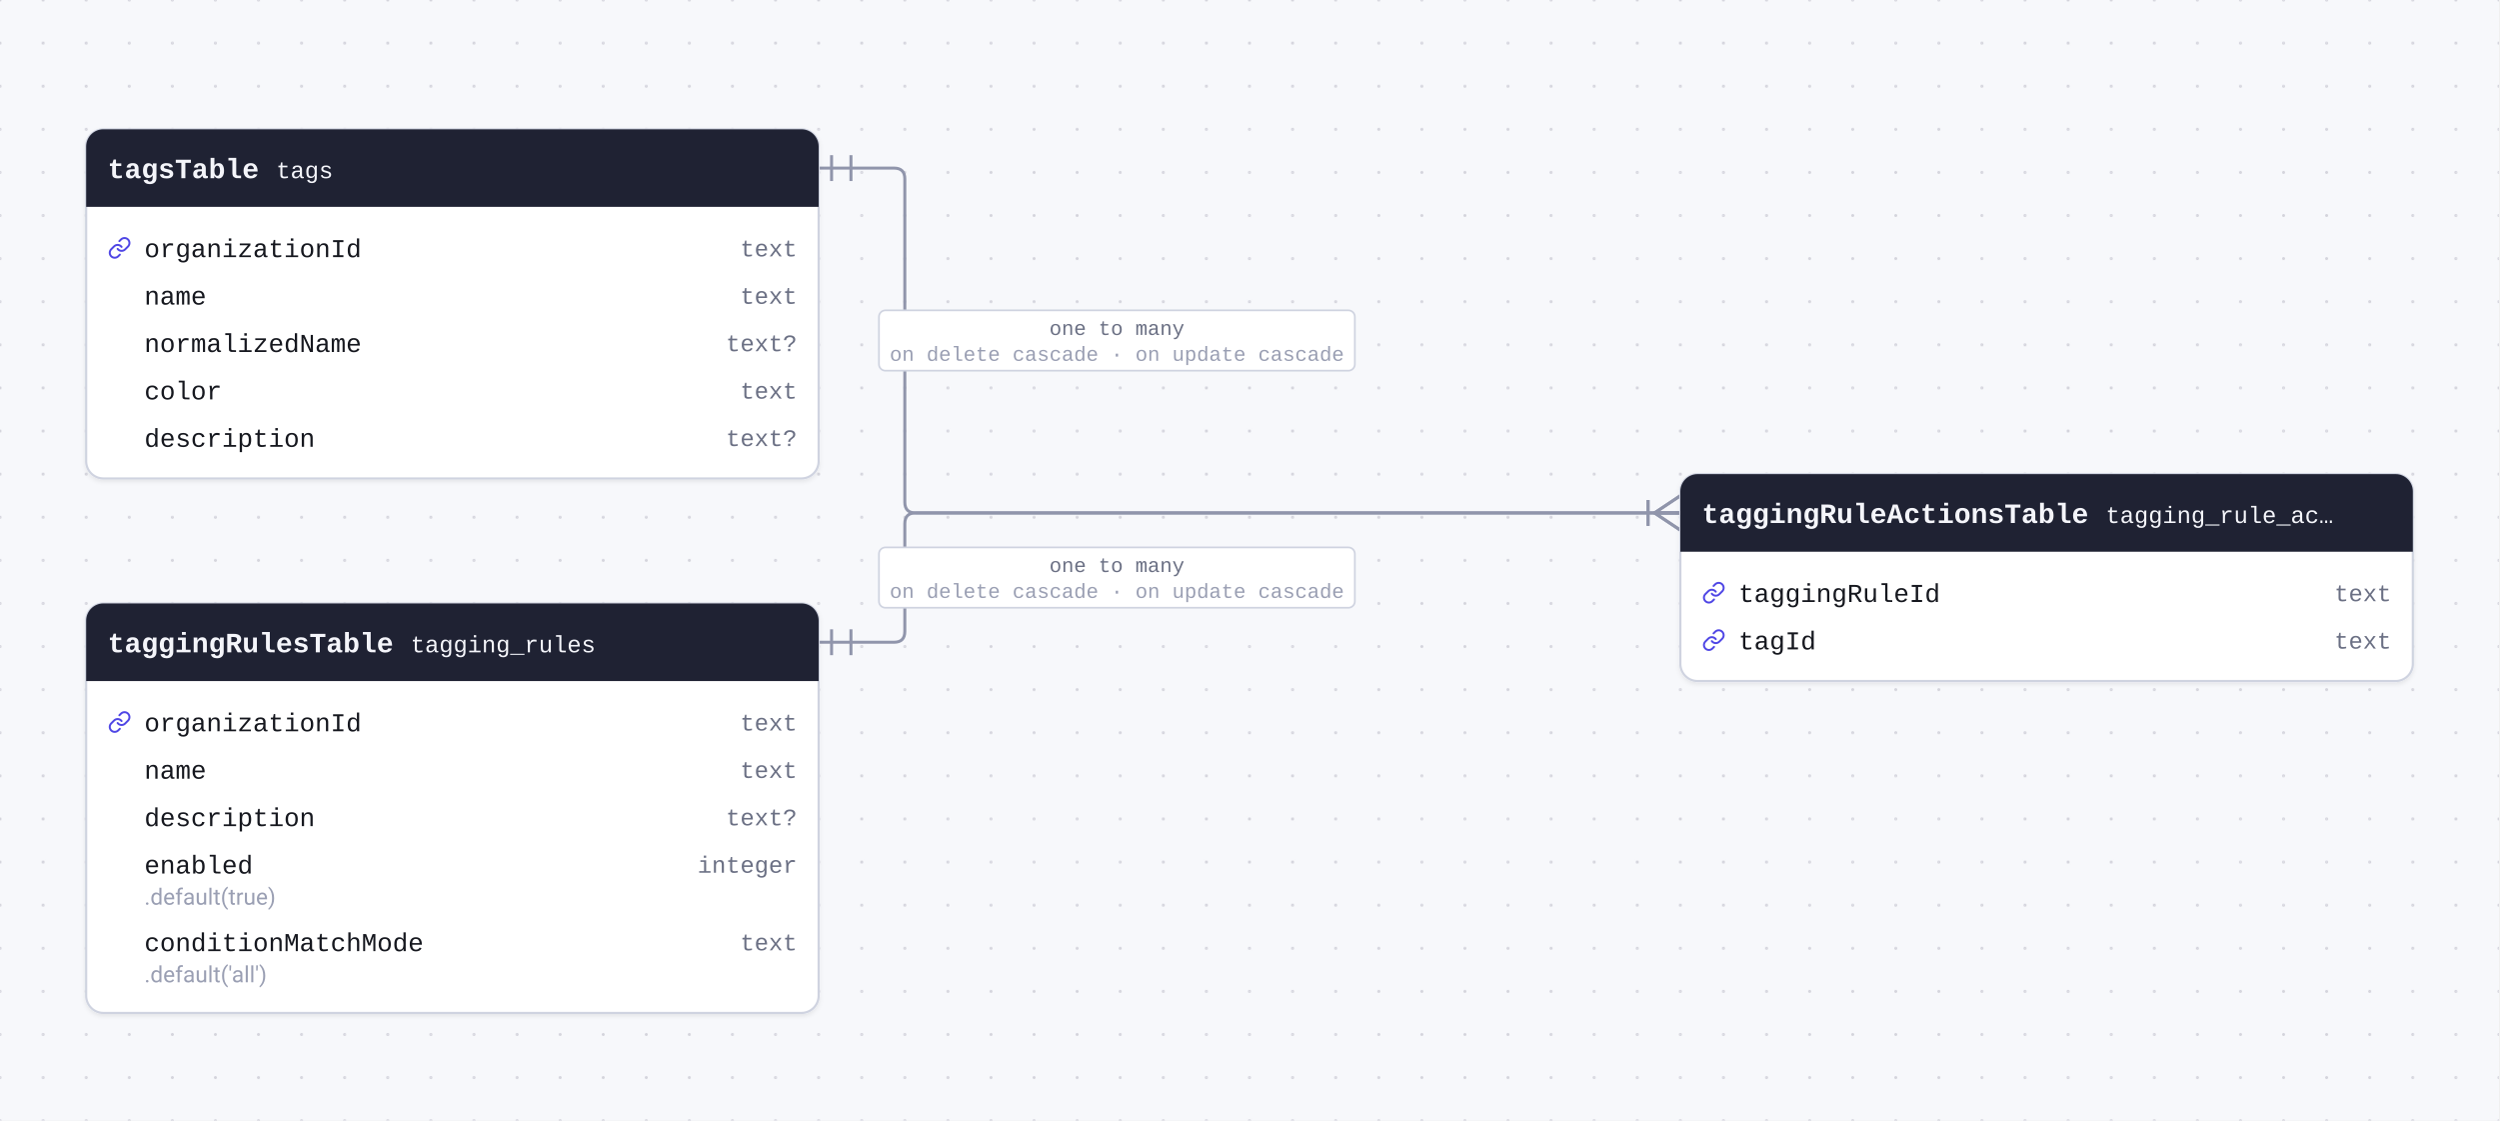
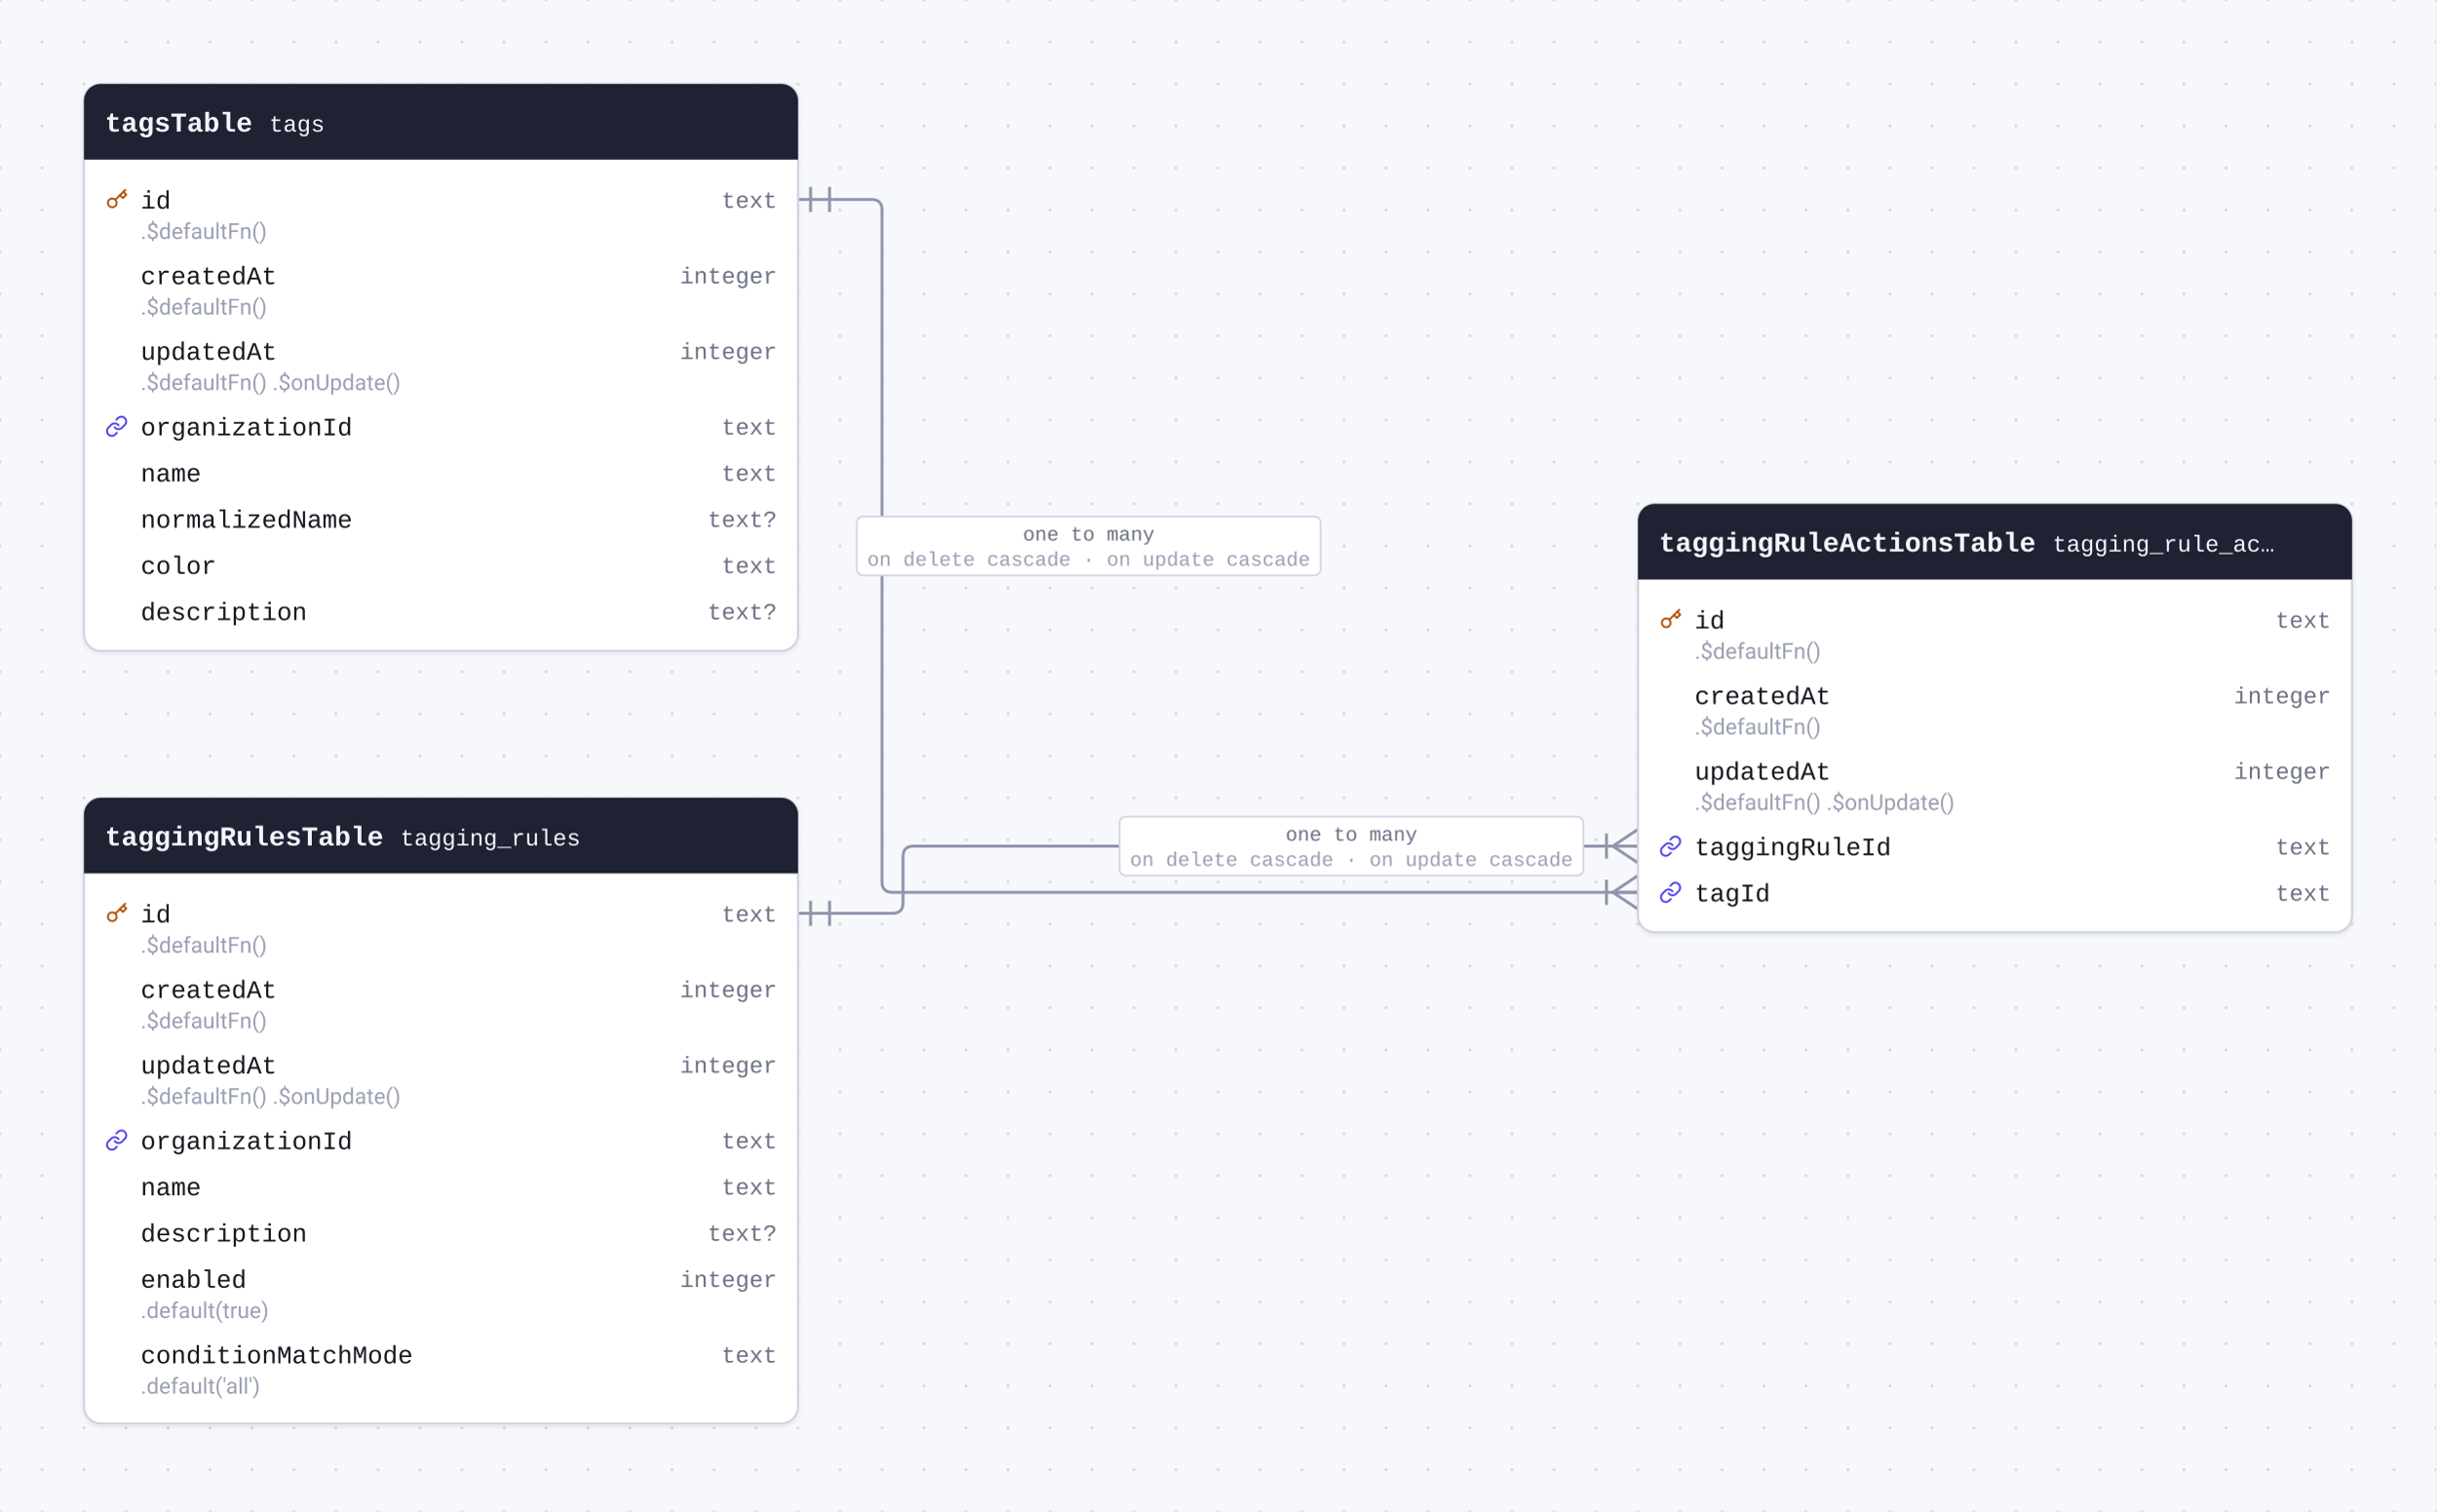
- <svg xmlns="http://www.w3.org/2000/svg" width="1160" height="520" viewBox="0 -20 1160 520">
+ <svg xmlns="http://www.w3.org/2000/svg" width="1160" height="720" viewBox="0 0 1160 720">
  <defs>
    <pattern id="dots" x="-0.7" y="-0.7" width="20" height="20" patternUnits="userSpaceOnUse">
      <circle cx="0.7" cy="0.7" r="0.7" fill="#d4d4dc" />
    </pattern>
    <filter id="node-shadow" x="-5%" y="-5%" width="110%" height="115%">
      <feDropShadow dx="0" dy="1" stdDeviation="1" flood-color="#000000" flood-opacity="0.08" />
    </filter>
  </defs>
-   <rect x="0" y="-20" width="1160" height="520" fill="#f7f8fb" />
-   <rect x="0" y="-20" width="1160" height="520" fill="url(#dots)" />
+   <rect x="0" y="0" width="1160" height="720" fill="#f7f8fb" />
+   <rect x="0" y="0" width="1160" height="720" fill="url(#dots)" />
  <g class="relation-edge">
-     <path d="M380 278L400 278L 415,278Q 420,278 420,273L 420,223Q 420,218 425,218L760 218L780 218" fill="none" stroke="#9095ab" stroke-width="1.4" />
-     <g transform="translate(380 278) scale(-1 1)" fill="none" stroke="#9095ab" stroke-width="1.4">
+     <path d="M380 435L400 435L 425,435Q 430,435 430,430L 430,408Q 430,403 435,403L760 403L780 403" fill="none" stroke="#9095ab" stroke-width="1.4" />
+     <g transform="translate(380 435) scale(-1 1)" fill="none" stroke="#9095ab" stroke-width="1.4">
      <path d="M-6 -6 L-6 6" />
      <path d="M-15 -6 L-15 6" />
    </g>
-     <g transform="translate(780 218)" fill="none" stroke="#9095ab" stroke-width="1.4">
+     <g transform="translate(780 403)" fill="none" stroke="#9095ab" stroke-width="1.4">
      <path d="M0 -8 L-12 0 L0 8 M-12 0 L0 0" />
      <path d="M-15 -6 L-15 6" />
    </g>
  </g>
  <g class="relation-edge">
-     <path d="M380 58L400 58L 415,58Q 420,58 420,63L 420,213Q 420,218 425,218L760 218L780 218" fill="none" stroke="#9095ab" stroke-width="1.4" />
-     <g transform="translate(380 58) scale(-1 1)" fill="none" stroke="#9095ab" stroke-width="1.4">
+     <path d="M380 95L400 95L 415,95Q 420,95 420,100L 420,420Q 420,425 425,425L760 425L780 425" fill="none" stroke="#9095ab" stroke-width="1.4" />
+     <g transform="translate(380 95) scale(-1 1)" fill="none" stroke="#9095ab" stroke-width="1.4">
      <path d="M-6 -6 L-6 6" />
      <path d="M-15 -6 L-15 6" />
    </g>
-     <g transform="translate(780 218)" fill="none" stroke="#9095ab" stroke-width="1.4">
+     <g transform="translate(780 425)" fill="none" stroke="#9095ab" stroke-width="1.4">
      <path d="M0 -8 L-12 0 L0 8 M-12 0 L0 0" />
      <path d="M-15 -6 L-15 6" />
    </g>
  </g>
  <g class="model-node">
    <clipPath id="node-clip-0">
-       <rect x="40" y="40" width="340" height="162" rx="8" />
+       <rect x="40" y="40" width="340" height="270" rx="8" />
    </clipPath>
-     <rect x="40" y="40" width="340" height="162" rx="8" fill="#ffffff" stroke="#cfd3e0" filter="url(#node-shadow)" />
+     <rect x="40" y="40" width="340" height="270" rx="8" fill="#ffffff" stroke="#cfd3e0" filter="url(#node-shadow)" />
    <rect x="40" y="40" width="340" height="36" fill="#1f2233" clip-path="url(#node-clip-0)" />
    <text x="50" y="62.68" font-family="ui-monospace, SF Mono, Menlo, Consolas, Liberation Mono, DejaVu Sans Mono, monospace" font-size="13" font-weight="700" fill="#f4f5fa">tagsTable<tspan dx="8" font-size="11" font-weight="400" opacity="0.6">tags</tspan>
    </text>
-     <g transform="translate(50 89.5) scale(0.46)" fill="none" stroke="#4f46e5" stroke-width="2" stroke-linecap="round" stroke-linejoin="round">
+     <g transform="translate(50 89.5) scale(0.46)" fill="none" stroke="#b45309" stroke-width="2" stroke-linecap="round" stroke-linejoin="round">
+       <circle cx="7.5" cy="15.5" r="4.5" />
+       <path d="m21 2-9.6 9.6" />
+       <path d="m15.5 7.5 3 3L22 7l-3-3" />
+     </g>
+     <text x="67" y="99.32" font-family="ui-monospace, SF Mono, Menlo, Consolas, Liberation Mono, DejaVu Sans Mono, monospace" font-size="12" fill="#16181f">id</text>
+     <text x="370" y="98.96" font-family="ui-monospace, SF Mono, Menlo, Consolas, Liberation Mono, DejaVu Sans Mono, monospace" font-size="11" text-anchor="end" fill="#6b7084">text</text>
+     <text x="67" y="113.78" font-family="ui-sans-serif, -apple-system, Segoe UI, Roboto, Helvetica Neue, Arial, DejaVu Sans, sans-serif" font-size="10.5" fill="#9a9fb3">.$defaultFn()</text>
+     <text x="67" y="135.32" font-family="ui-monospace, SF Mono, Menlo, Consolas, Liberation Mono, DejaVu Sans Mono, monospace" font-size="12" fill="#16181f">createdAt</text>
+     <text x="370" y="134.96" font-family="ui-monospace, SF Mono, Menlo, Consolas, Liberation Mono, DejaVu Sans Mono, monospace" font-size="11" text-anchor="end" fill="#6b7084">integer</text>
+     <text x="67" y="149.78" font-family="ui-sans-serif, -apple-system, Segoe UI, Roboto, Helvetica Neue, Arial, DejaVu Sans, sans-serif" font-size="10.5" fill="#9a9fb3">.$defaultFn()</text>
+     <text x="67" y="171.32" font-family="ui-monospace, SF Mono, Menlo, Consolas, Liberation Mono, DejaVu Sans Mono, monospace" font-size="12" fill="#16181f">updatedAt</text>
+     <text x="370" y="170.96" font-family="ui-monospace, SF Mono, Menlo, Consolas, Liberation Mono, DejaVu Sans Mono, monospace" font-size="11" text-anchor="end" fill="#6b7084">integer</text>
+     <text x="67" y="185.78" font-family="ui-sans-serif, -apple-system, Segoe UI, Roboto, Helvetica Neue, Arial, DejaVu Sans, sans-serif" font-size="10.5" fill="#9a9fb3">.$defaultFn() .$onUpdate()</text>
+     <g transform="translate(50 197.5) scale(0.46)" fill="none" stroke="#4f46e5" stroke-width="2" stroke-linecap="round" stroke-linejoin="round">
      <path d="M10 13a5 5 0 0 0 7.54.54l3-3a5 5 0 0 0-7.07-7.07l-1.72 1.71" />
      <path d="M14 11a5 5 0 0 0-7.54-.54l-3 3a5 5 0 0 0 7.07 7.07l1.71-1.71" />
    </g>
-     <text x="67" y="99.32" font-family="ui-monospace, SF Mono, Menlo, Consolas, Liberation Mono, DejaVu Sans Mono, monospace" font-size="12" fill="#16181f">organizationId</text>
-     <text x="370" y="98.96" font-family="ui-monospace, SF Mono, Menlo, Consolas, Liberation Mono, DejaVu Sans Mono, monospace" font-size="11" text-anchor="end" fill="#6b7084">text</text>
-     <text x="67" y="121.32" font-family="ui-monospace, SF Mono, Menlo, Consolas, Liberation Mono, DejaVu Sans Mono, monospace" font-size="12" fill="#16181f">name</text>
-     <text x="370" y="120.96" font-family="ui-monospace, SF Mono, Menlo, Consolas, Liberation Mono, DejaVu Sans Mono, monospace" font-size="11" text-anchor="end" fill="#6b7084">text</text>
-     <text x="67" y="143.32" font-family="ui-monospace, SF Mono, Menlo, Consolas, Liberation Mono, DejaVu Sans Mono, monospace" font-size="12" fill="#16181f">normalizedName</text>
-     <text x="370" y="142.96" font-family="ui-monospace, SF Mono, Menlo, Consolas, Liberation Mono, DejaVu Sans Mono, monospace" font-size="11" text-anchor="end" fill="#6b7084">text?</text>
-     <text x="67" y="165.32" font-family="ui-monospace, SF Mono, Menlo, Consolas, Liberation Mono, DejaVu Sans Mono, monospace" font-size="12" fill="#16181f">color</text>
-     <text x="370" y="164.96" font-family="ui-monospace, SF Mono, Menlo, Consolas, Liberation Mono, DejaVu Sans Mono, monospace" font-size="11" text-anchor="end" fill="#6b7084">text</text>
-     <text x="67" y="187.32" font-family="ui-monospace, SF Mono, Menlo, Consolas, Liberation Mono, DejaVu Sans Mono, monospace" font-size="12" fill="#16181f">description</text>
-     <text x="370" y="186.96" font-family="ui-monospace, SF Mono, Menlo, Consolas, Liberation Mono, DejaVu Sans Mono, monospace" font-size="11" text-anchor="end" fill="#6b7084">text?</text>
+     <text x="67" y="207.32" font-family="ui-monospace, SF Mono, Menlo, Consolas, Liberation Mono, DejaVu Sans Mono, monospace" font-size="12" fill="#16181f">organizationId</text>
+     <text x="370" y="206.96" font-family="ui-monospace, SF Mono, Menlo, Consolas, Liberation Mono, DejaVu Sans Mono, monospace" font-size="11" text-anchor="end" fill="#6b7084">text</text>
+     <text x="67" y="229.32" font-family="ui-monospace, SF Mono, Menlo, Consolas, Liberation Mono, DejaVu Sans Mono, monospace" font-size="12" fill="#16181f">name</text>
+     <text x="370" y="228.96" font-family="ui-monospace, SF Mono, Menlo, Consolas, Liberation Mono, DejaVu Sans Mono, monospace" font-size="11" text-anchor="end" fill="#6b7084">text</text>
+     <text x="67" y="251.32" font-family="ui-monospace, SF Mono, Menlo, Consolas, Liberation Mono, DejaVu Sans Mono, monospace" font-size="12" fill="#16181f">normalizedName</text>
+     <text x="370" y="250.96" font-family="ui-monospace, SF Mono, Menlo, Consolas, Liberation Mono, DejaVu Sans Mono, monospace" font-size="11" text-anchor="end" fill="#6b7084">text?</text>
+     <text x="67" y="273.32" font-family="ui-monospace, SF Mono, Menlo, Consolas, Liberation Mono, DejaVu Sans Mono, monospace" font-size="12" fill="#16181f">color</text>
+     <text x="370" y="272.96" font-family="ui-monospace, SF Mono, Menlo, Consolas, Liberation Mono, DejaVu Sans Mono, monospace" font-size="11" text-anchor="end" fill="#6b7084">text</text>
+     <text x="67" y="295.32" font-family="ui-monospace, SF Mono, Menlo, Consolas, Liberation Mono, DejaVu Sans Mono, monospace" font-size="12" fill="#16181f">description</text>
+     <text x="370" y="294.96" font-family="ui-monospace, SF Mono, Menlo, Consolas, Liberation Mono, DejaVu Sans Mono, monospace" font-size="11" text-anchor="end" fill="#6b7084">text?</text>
  </g>
  <g class="model-node">
    <clipPath id="node-clip-1">
-       <rect x="40" y="260" width="340" height="190" rx="8" />
+       <rect x="40" y="380" width="340" height="298" rx="8" />
    </clipPath>
-     <rect x="40" y="260" width="340" height="190" rx="8" fill="#ffffff" stroke="#cfd3e0" filter="url(#node-shadow)" />
-     <rect x="40" y="260" width="340" height="36" fill="#1f2233" clip-path="url(#node-clip-1)" />
-     <text x="50" y="282.68" font-family="ui-monospace, SF Mono, Menlo, Consolas, Liberation Mono, DejaVu Sans Mono, monospace" font-size="13" font-weight="700" fill="#f4f5fa">taggingRulesTable<tspan dx="8" font-size="11" font-weight="400" opacity="0.6">tagging_rules</tspan>
+     <rect x="40" y="380" width="340" height="298" rx="8" fill="#ffffff" stroke="#cfd3e0" filter="url(#node-shadow)" />
+     <rect x="40" y="380" width="340" height="36" fill="#1f2233" clip-path="url(#node-clip-1)" />
+     <text x="50" y="402.68" font-family="ui-monospace, SF Mono, Menlo, Consolas, Liberation Mono, DejaVu Sans Mono, monospace" font-size="13" font-weight="700" fill="#f4f5fa">taggingRulesTable<tspan dx="8" font-size="11" font-weight="400" opacity="0.6">tagging_rules</tspan>
    </text>
-     <g transform="translate(50 309.5) scale(0.46)" fill="none" stroke="#4f46e5" stroke-width="2" stroke-linecap="round" stroke-linejoin="round">
+     <g transform="translate(50 429.5) scale(0.46)" fill="none" stroke="#b45309" stroke-width="2" stroke-linecap="round" stroke-linejoin="round">
+       <circle cx="7.5" cy="15.5" r="4.5" />
+       <path d="m21 2-9.6 9.6" />
+       <path d="m15.5 7.5 3 3L22 7l-3-3" />
+     </g>
+     <text x="67" y="439.32" font-family="ui-monospace, SF Mono, Menlo, Consolas, Liberation Mono, DejaVu Sans Mono, monospace" font-size="12" fill="#16181f">id</text>
+     <text x="370" y="438.96" font-family="ui-monospace, SF Mono, Menlo, Consolas, Liberation Mono, DejaVu Sans Mono, monospace" font-size="11" text-anchor="end" fill="#6b7084">text</text>
+     <text x="67" y="453.78" font-family="ui-sans-serif, -apple-system, Segoe UI, Roboto, Helvetica Neue, Arial, DejaVu Sans, sans-serif" font-size="10.5" fill="#9a9fb3">.$defaultFn()</text>
+     <text x="67" y="475.32" font-family="ui-monospace, SF Mono, Menlo, Consolas, Liberation Mono, DejaVu Sans Mono, monospace" font-size="12" fill="#16181f">createdAt</text>
+     <text x="370" y="474.96" font-family="ui-monospace, SF Mono, Menlo, Consolas, Liberation Mono, DejaVu Sans Mono, monospace" font-size="11" text-anchor="end" fill="#6b7084">integer</text>
+     <text x="67" y="489.78" font-family="ui-sans-serif, -apple-system, Segoe UI, Roboto, Helvetica Neue, Arial, DejaVu Sans, sans-serif" font-size="10.5" fill="#9a9fb3">.$defaultFn()</text>
+     <text x="67" y="511.32" font-family="ui-monospace, SF Mono, Menlo, Consolas, Liberation Mono, DejaVu Sans Mono, monospace" font-size="12" fill="#16181f">updatedAt</text>
+     <text x="370" y="510.96" font-family="ui-monospace, SF Mono, Menlo, Consolas, Liberation Mono, DejaVu Sans Mono, monospace" font-size="11" text-anchor="end" fill="#6b7084">integer</text>
+     <text x="67" y="525.78" font-family="ui-sans-serif, -apple-system, Segoe UI, Roboto, Helvetica Neue, Arial, DejaVu Sans, sans-serif" font-size="10.5" fill="#9a9fb3">.$defaultFn() .$onUpdate()</text>
+     <g transform="translate(50 537.5) scale(0.46)" fill="none" stroke="#4f46e5" stroke-width="2" stroke-linecap="round" stroke-linejoin="round">
      <path d="M10 13a5 5 0 0 0 7.54.54l3-3a5 5 0 0 0-7.07-7.07l-1.72 1.71" />
      <path d="M14 11a5 5 0 0 0-7.54-.54l-3 3a5 5 0 0 0 7.07 7.07l1.71-1.71" />
    </g>
-     <text x="67" y="319.32" font-family="ui-monospace, SF Mono, Menlo, Consolas, Liberation Mono, DejaVu Sans Mono, monospace" font-size="12" fill="#16181f">organizationId</text>
-     <text x="370" y="318.96" font-family="ui-monospace, SF Mono, Menlo, Consolas, Liberation Mono, DejaVu Sans Mono, monospace" font-size="11" text-anchor="end" fill="#6b7084">text</text>
-     <text x="67" y="341.32" font-family="ui-monospace, SF Mono, Menlo, Consolas, Liberation Mono, DejaVu Sans Mono, monospace" font-size="12" fill="#16181f">name</text>
-     <text x="370" y="340.96" font-family="ui-monospace, SF Mono, Menlo, Consolas, Liberation Mono, DejaVu Sans Mono, monospace" font-size="11" text-anchor="end" fill="#6b7084">text</text>
-     <text x="67" y="363.32" font-family="ui-monospace, SF Mono, Menlo, Consolas, Liberation Mono, DejaVu Sans Mono, monospace" font-size="12" fill="#16181f">description</text>
-     <text x="370" y="362.96" font-family="ui-monospace, SF Mono, Menlo, Consolas, Liberation Mono, DejaVu Sans Mono, monospace" font-size="11" text-anchor="end" fill="#6b7084">text?</text>
-     <text x="67" y="385.32" font-family="ui-monospace, SF Mono, Menlo, Consolas, Liberation Mono, DejaVu Sans Mono, monospace" font-size="12" fill="#16181f">enabled</text>
-     <text x="370" y="384.96" font-family="ui-monospace, SF Mono, Menlo, Consolas, Liberation Mono, DejaVu Sans Mono, monospace" font-size="11" text-anchor="end" fill="#6b7084">integer</text>
-     <text x="67" y="399.78" font-family="ui-sans-serif, -apple-system, Segoe UI, Roboto, Helvetica Neue, Arial, DejaVu Sans, sans-serif" font-size="10.5" fill="#9a9fb3">.default(true)</text>
-     <text x="67" y="421.32" font-family="ui-monospace, SF Mono, Menlo, Consolas, Liberation Mono, DejaVu Sans Mono, monospace" font-size="12" fill="#16181f">conditionMatchMode</text>
-     <text x="370" y="420.96" font-family="ui-monospace, SF Mono, Menlo, Consolas, Liberation Mono, DejaVu Sans Mono, monospace" font-size="11" text-anchor="end" fill="#6b7084">text</text>
-     <text x="67" y="435.78" font-family="ui-sans-serif, -apple-system, Segoe UI, Roboto, Helvetica Neue, Arial, DejaVu Sans, sans-serif" font-size="10.5" fill="#9a9fb3">.default('all')</text>
+     <text x="67" y="547.32" font-family="ui-monospace, SF Mono, Menlo, Consolas, Liberation Mono, DejaVu Sans Mono, monospace" font-size="12" fill="#16181f">organizationId</text>
+     <text x="370" y="546.96" font-family="ui-monospace, SF Mono, Menlo, Consolas, Liberation Mono, DejaVu Sans Mono, monospace" font-size="11" text-anchor="end" fill="#6b7084">text</text>
+     <text x="67" y="569.32" font-family="ui-monospace, SF Mono, Menlo, Consolas, Liberation Mono, DejaVu Sans Mono, monospace" font-size="12" fill="#16181f">name</text>
+     <text x="370" y="568.96" font-family="ui-monospace, SF Mono, Menlo, Consolas, Liberation Mono, DejaVu Sans Mono, monospace" font-size="11" text-anchor="end" fill="#6b7084">text</text>
+     <text x="67" y="591.32" font-family="ui-monospace, SF Mono, Menlo, Consolas, Liberation Mono, DejaVu Sans Mono, monospace" font-size="12" fill="#16181f">description</text>
+     <text x="370" y="590.96" font-family="ui-monospace, SF Mono, Menlo, Consolas, Liberation Mono, DejaVu Sans Mono, monospace" font-size="11" text-anchor="end" fill="#6b7084">text?</text>
+     <text x="67" y="613.32" font-family="ui-monospace, SF Mono, Menlo, Consolas, Liberation Mono, DejaVu Sans Mono, monospace" font-size="12" fill="#16181f">enabled</text>
+     <text x="370" y="612.96" font-family="ui-monospace, SF Mono, Menlo, Consolas, Liberation Mono, DejaVu Sans Mono, monospace" font-size="11" text-anchor="end" fill="#6b7084">integer</text>
+     <text x="67" y="627.78" font-family="ui-sans-serif, -apple-system, Segoe UI, Roboto, Helvetica Neue, Arial, DejaVu Sans, sans-serif" font-size="10.5" fill="#9a9fb3">.default(true)</text>
+     <text x="67" y="649.32" font-family="ui-monospace, SF Mono, Menlo, Consolas, Liberation Mono, DejaVu Sans Mono, monospace" font-size="12" fill="#16181f">conditionMatchMode</text>
+     <text x="370" y="648.96" font-family="ui-monospace, SF Mono, Menlo, Consolas, Liberation Mono, DejaVu Sans Mono, monospace" font-size="11" text-anchor="end" fill="#6b7084">text</text>
+     <text x="67" y="663.78" font-family="ui-sans-serif, -apple-system, Segoe UI, Roboto, Helvetica Neue, Arial, DejaVu Sans, sans-serif" font-size="10.5" fill="#9a9fb3">.default('all')</text>
  </g>
  <g class="model-node">
    <clipPath id="node-clip-2">
-       <rect x="780" y="200" width="340" height="96" rx="8" />
+       <rect x="780" y="240" width="340" height="204" rx="8" />
    </clipPath>
-     <rect x="780" y="200" width="340" height="96" rx="8" fill="#ffffff" stroke="#cfd3e0" filter="url(#node-shadow)" />
-     <rect x="780" y="200" width="340" height="36" fill="#1f2233" clip-path="url(#node-clip-2)" />
-     <text x="790" y="222.68" font-family="ui-monospace, SF Mono, Menlo, Consolas, Liberation Mono, DejaVu Sans Mono, monospace" font-size="13" font-weight="700" fill="#f4f5fa">taggingRuleActionsTable<tspan dx="8" font-size="11" font-weight="400" opacity="0.6">tagging_rule_ac…</tspan>
+     <rect x="780" y="240" width="340" height="204" rx="8" fill="#ffffff" stroke="#cfd3e0" filter="url(#node-shadow)" />
+     <rect x="780" y="240" width="340" height="36" fill="#1f2233" clip-path="url(#node-clip-2)" />
+     <text x="790" y="262.68" font-family="ui-monospace, SF Mono, Menlo, Consolas, Liberation Mono, DejaVu Sans Mono, monospace" font-size="13" font-weight="700" fill="#f4f5fa">taggingRuleActionsTable<tspan dx="8" font-size="11" font-weight="400" opacity="0.6">tagging_rule_ac…</tspan>
    </text>
-     <g transform="translate(790 249.5) scale(0.46)" fill="none" stroke="#4f46e5" stroke-width="2" stroke-linecap="round" stroke-linejoin="round">
+     <g transform="translate(790 289.5) scale(0.46)" fill="none" stroke="#b45309" stroke-width="2" stroke-linecap="round" stroke-linejoin="round">
+       <circle cx="7.5" cy="15.5" r="4.5" />
+       <path d="m21 2-9.6 9.6" />
+       <path d="m15.5 7.5 3 3L22 7l-3-3" />
+     </g>
+     <text x="807" y="299.32" font-family="ui-monospace, SF Mono, Menlo, Consolas, Liberation Mono, DejaVu Sans Mono, monospace" font-size="12" fill="#16181f">id</text>
+     <text x="1110" y="298.96" font-family="ui-monospace, SF Mono, Menlo, Consolas, Liberation Mono, DejaVu Sans Mono, monospace" font-size="11" text-anchor="end" fill="#6b7084">text</text>
+     <text x="807" y="313.78" font-family="ui-sans-serif, -apple-system, Segoe UI, Roboto, Helvetica Neue, Arial, DejaVu Sans, sans-serif" font-size="10.5" fill="#9a9fb3">.$defaultFn()</text>
+     <text x="807" y="335.32" font-family="ui-monospace, SF Mono, Menlo, Consolas, Liberation Mono, DejaVu Sans Mono, monospace" font-size="12" fill="#16181f">createdAt</text>
+     <text x="1110" y="334.96" font-family="ui-monospace, SF Mono, Menlo, Consolas, Liberation Mono, DejaVu Sans Mono, monospace" font-size="11" text-anchor="end" fill="#6b7084">integer</text>
+     <text x="807" y="349.78" font-family="ui-sans-serif, -apple-system, Segoe UI, Roboto, Helvetica Neue, Arial, DejaVu Sans, sans-serif" font-size="10.5" fill="#9a9fb3">.$defaultFn()</text>
+     <text x="807" y="371.32" font-family="ui-monospace, SF Mono, Menlo, Consolas, Liberation Mono, DejaVu Sans Mono, monospace" font-size="12" fill="#16181f">updatedAt</text>
+     <text x="1110" y="370.96" font-family="ui-monospace, SF Mono, Menlo, Consolas, Liberation Mono, DejaVu Sans Mono, monospace" font-size="11" text-anchor="end" fill="#6b7084">integer</text>
+     <text x="807" y="385.78" font-family="ui-sans-serif, -apple-system, Segoe UI, Roboto, Helvetica Neue, Arial, DejaVu Sans, sans-serif" font-size="10.5" fill="#9a9fb3">.$defaultFn() .$onUpdate()</text>
+     <g transform="translate(790 397.5) scale(0.46)" fill="none" stroke="#4f46e5" stroke-width="2" stroke-linecap="round" stroke-linejoin="round">
      <path d="M10 13a5 5 0 0 0 7.54.54l3-3a5 5 0 0 0-7.07-7.07l-1.72 1.71" />
      <path d="M14 11a5 5 0 0 0-7.54-.54l-3 3a5 5 0 0 0 7.07 7.07l1.71-1.71" />
    </g>
-     <text x="807" y="259.32" font-family="ui-monospace, SF Mono, Menlo, Consolas, Liberation Mono, DejaVu Sans Mono, monospace" font-size="12" fill="#16181f">taggingRuleId</text>
-     <text x="1110" y="258.96" font-family="ui-monospace, SF Mono, Menlo, Consolas, Liberation Mono, DejaVu Sans Mono, monospace" font-size="11" text-anchor="end" fill="#6b7084">text</text>
-     <g transform="translate(790 271.5) scale(0.46)" fill="none" stroke="#4f46e5" stroke-width="2" stroke-linecap="round" stroke-linejoin="round">
+     <text x="807" y="407.32" font-family="ui-monospace, SF Mono, Menlo, Consolas, Liberation Mono, DejaVu Sans Mono, monospace" font-size="12" fill="#16181f">taggingRuleId</text>
+     <text x="1110" y="406.96" font-family="ui-monospace, SF Mono, Menlo, Consolas, Liberation Mono, DejaVu Sans Mono, monospace" font-size="11" text-anchor="end" fill="#6b7084">text</text>
+     <g transform="translate(790 419.5) scale(0.46)" fill="none" stroke="#4f46e5" stroke-width="2" stroke-linecap="round" stroke-linejoin="round">
      <path d="M10 13a5 5 0 0 0 7.54.54l3-3a5 5 0 0 0-7.07-7.07l-1.72 1.71" />
      <path d="M14 11a5 5 0 0 0-7.54-.54l-3 3a5 5 0 0 0 7.07 7.07l1.71-1.71" />
    </g>
-     <text x="807" y="281.32" font-family="ui-monospace, SF Mono, Menlo, Consolas, Liberation Mono, DejaVu Sans Mono, monospace" font-size="12" fill="#16181f">tagId</text>
-     <text x="1110" y="280.96" font-family="ui-monospace, SF Mono, Menlo, Consolas, Liberation Mono, DejaVu Sans Mono, monospace" font-size="11" text-anchor="end" fill="#6b7084">text</text>
+     <text x="807" y="429.32" font-family="ui-monospace, SF Mono, Menlo, Consolas, Liberation Mono, DejaVu Sans Mono, monospace" font-size="12" fill="#16181f">tagId</text>
+     <text x="1110" y="428.96" font-family="ui-monospace, SF Mono, Menlo, Consolas, Liberation Mono, DejaVu Sans Mono, monospace" font-size="11" text-anchor="end" fill="#6b7084">text</text>
  </g>
  <g class="relation-label">
-     <rect x="408" y="234" width="220.9" height="28" rx="3" fill="#ffffff" stroke="#cfd3e0" stroke-width="0.8" />
-     <text x="518.45" y="245.42" font-family="ui-monospace, SF Mono, Menlo, Consolas, Liberation Mono, DejaVu Sans Mono, monospace" font-size="9.5" text-anchor="middle" fill="#6b7084">one to many</text>
-     <text x="518.45" y="257.42" font-family="ui-monospace, SF Mono, Menlo, Consolas, Liberation Mono, DejaVu Sans Mono, monospace" font-size="9.5" text-anchor="middle" fill="#9a9fb3">on delete cascade · on update cascade</text>
+     <rect x="533.1" y="389" width="220.9" height="28" rx="3" fill="#ffffff" stroke="#cfd3e0" stroke-width="0.8" />
+     <text x="643.55" y="400.42" font-family="ui-monospace, SF Mono, Menlo, Consolas, Liberation Mono, DejaVu Sans Mono, monospace" font-size="9.5" text-anchor="middle" fill="#6b7084">one to many</text>
+     <text x="643.55" y="412.42" font-family="ui-monospace, SF Mono, Menlo, Consolas, Liberation Mono, DejaVu Sans Mono, monospace" font-size="9.5" text-anchor="middle" fill="#9a9fb3">on delete cascade · on update cascade</text>
  </g>
  <g class="relation-label">
-     <rect x="408" y="124" width="220.9" height="28" rx="3" fill="#ffffff" stroke="#cfd3e0" stroke-width="0.8" />
-     <text x="518.45" y="135.42" font-family="ui-monospace, SF Mono, Menlo, Consolas, Liberation Mono, DejaVu Sans Mono, monospace" font-size="9.5" text-anchor="middle" fill="#6b7084">one to many</text>
-     <text x="518.45" y="147.42" font-family="ui-monospace, SF Mono, Menlo, Consolas, Liberation Mono, DejaVu Sans Mono, monospace" font-size="9.5" text-anchor="middle" fill="#9a9fb3">on delete cascade · on update cascade</text>
+     <rect x="408" y="246" width="220.9" height="28" rx="3" fill="#ffffff" stroke="#cfd3e0" stroke-width="0.8" />
+     <text x="518.45" y="257.42" font-family="ui-monospace, SF Mono, Menlo, Consolas, Liberation Mono, DejaVu Sans Mono, monospace" font-size="9.5" text-anchor="middle" fill="#6b7084">one to many</text>
+     <text x="518.45" y="269.42" font-family="ui-monospace, SF Mono, Menlo, Consolas, Liberation Mono, DejaVu Sans Mono, monospace" font-size="9.5" text-anchor="middle" fill="#9a9fb3">on delete cascade · on update cascade</text>
  </g>
</svg>
